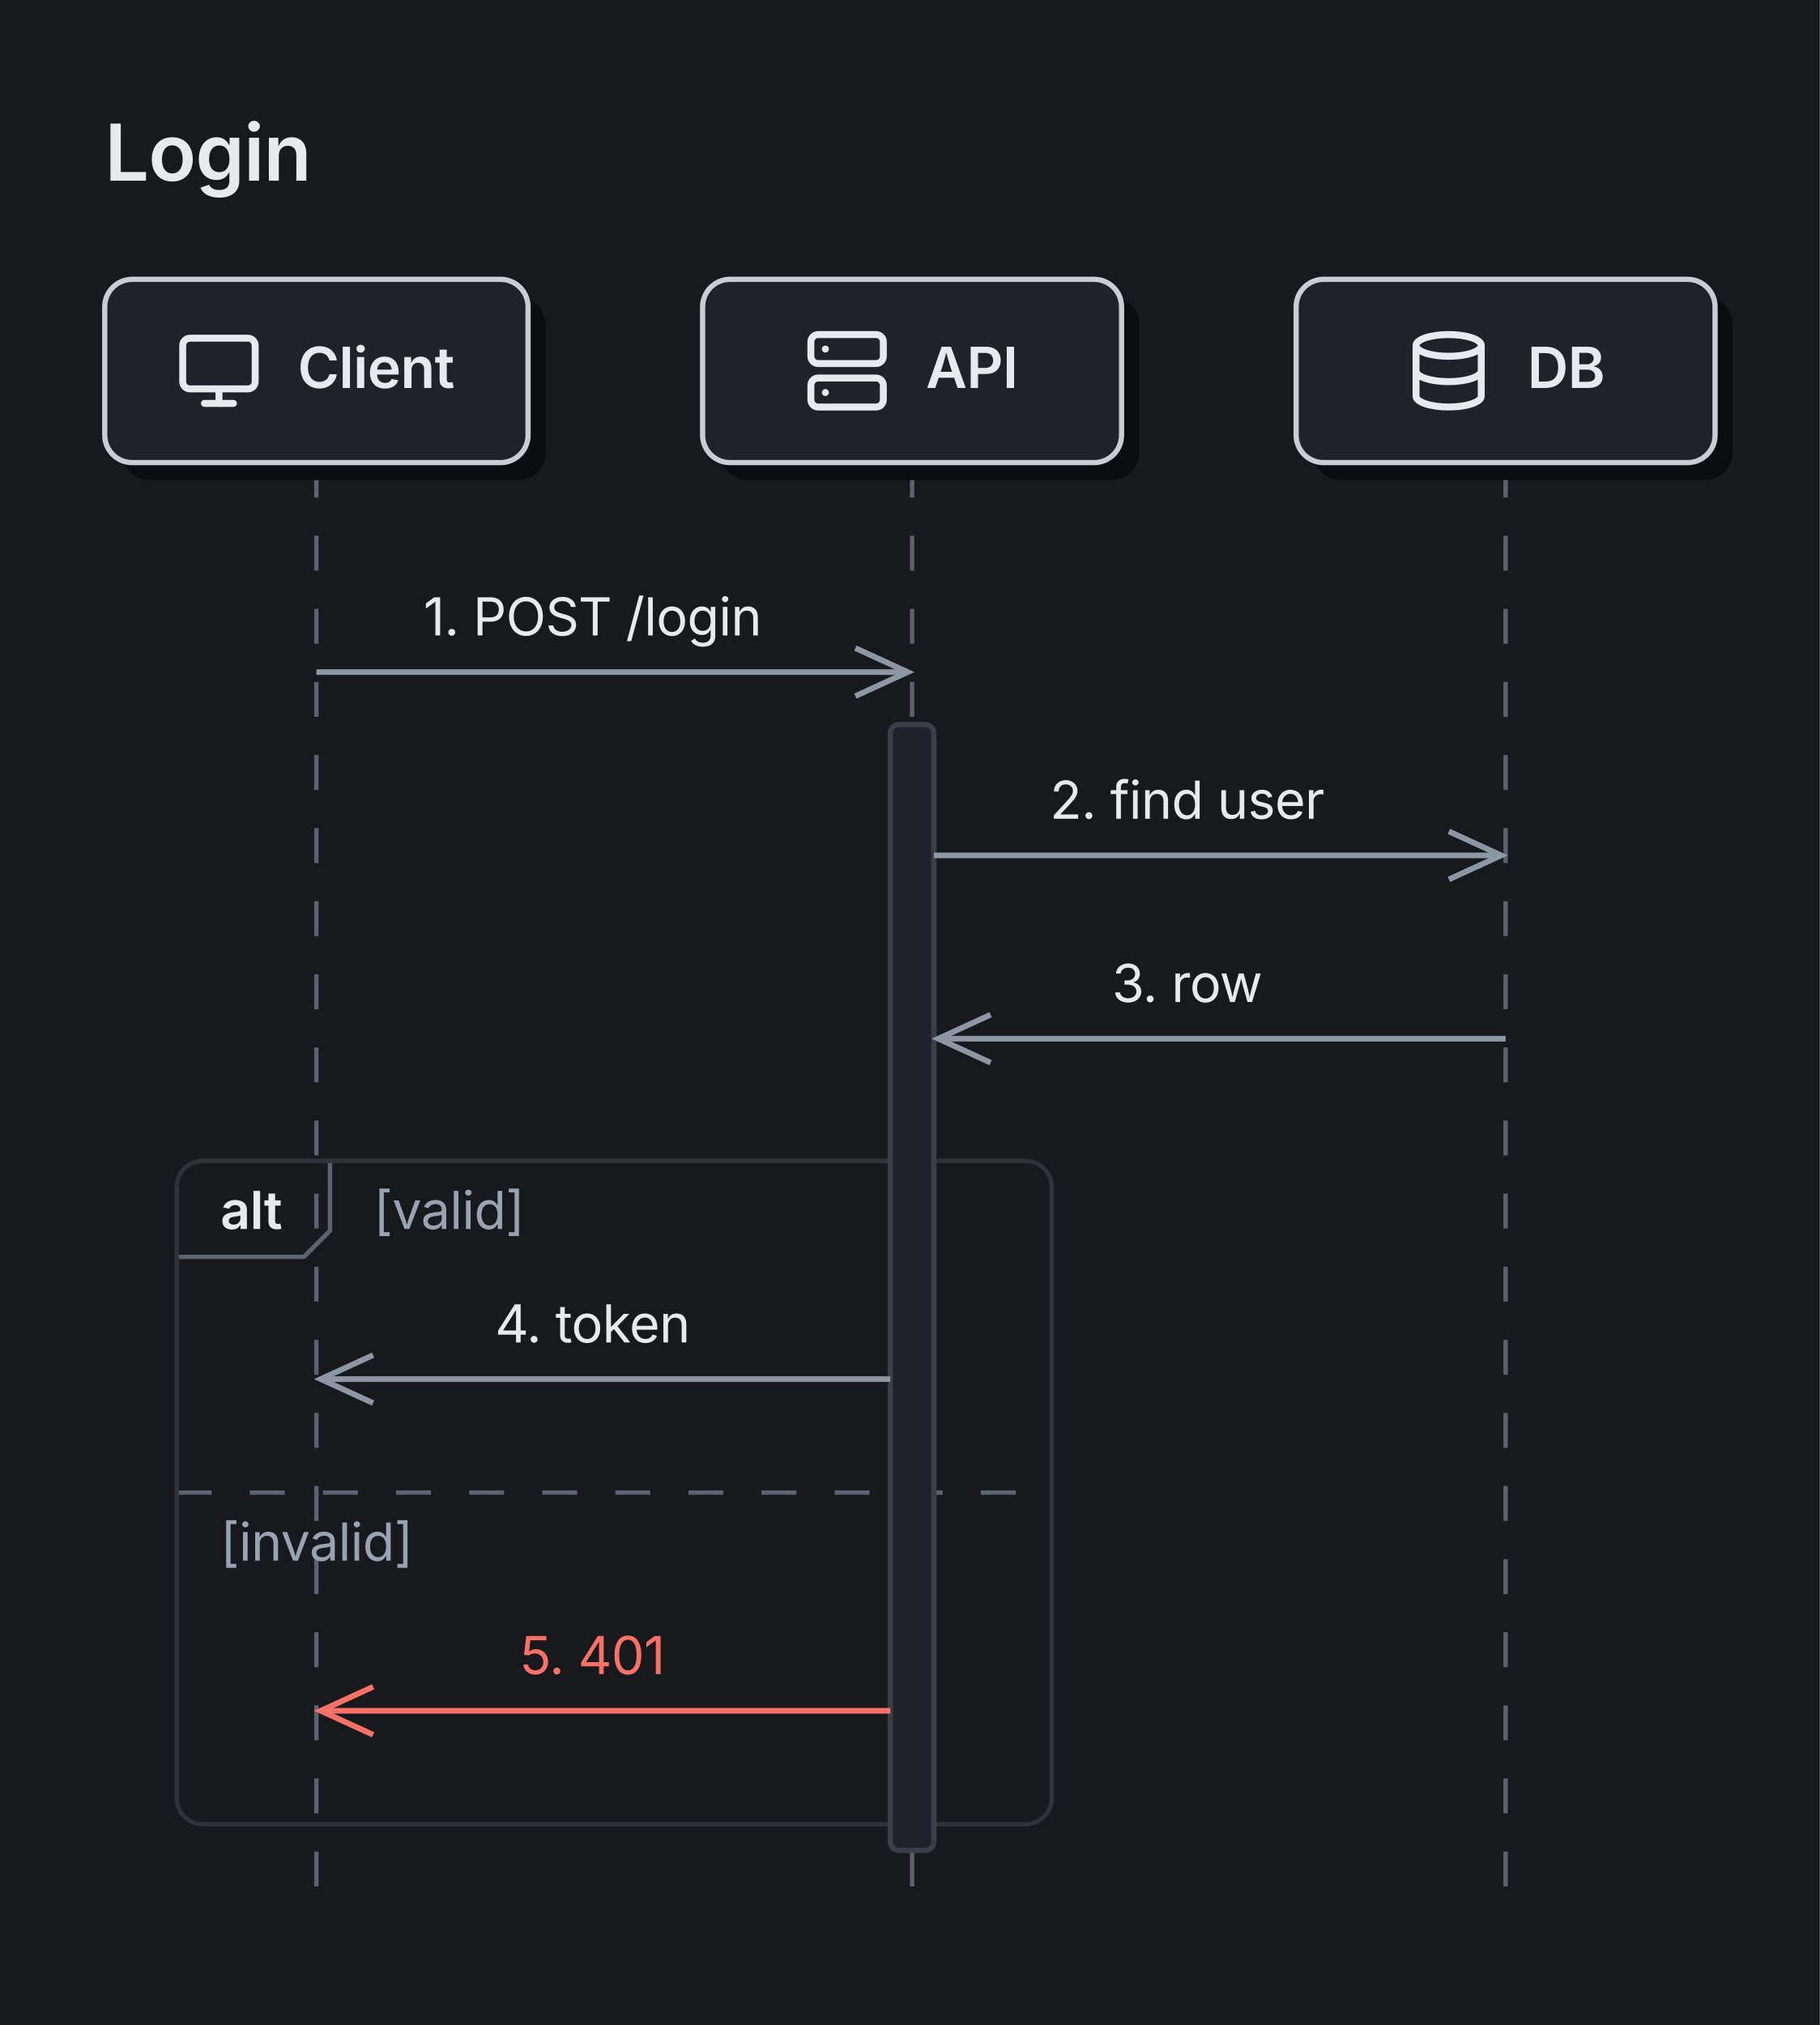
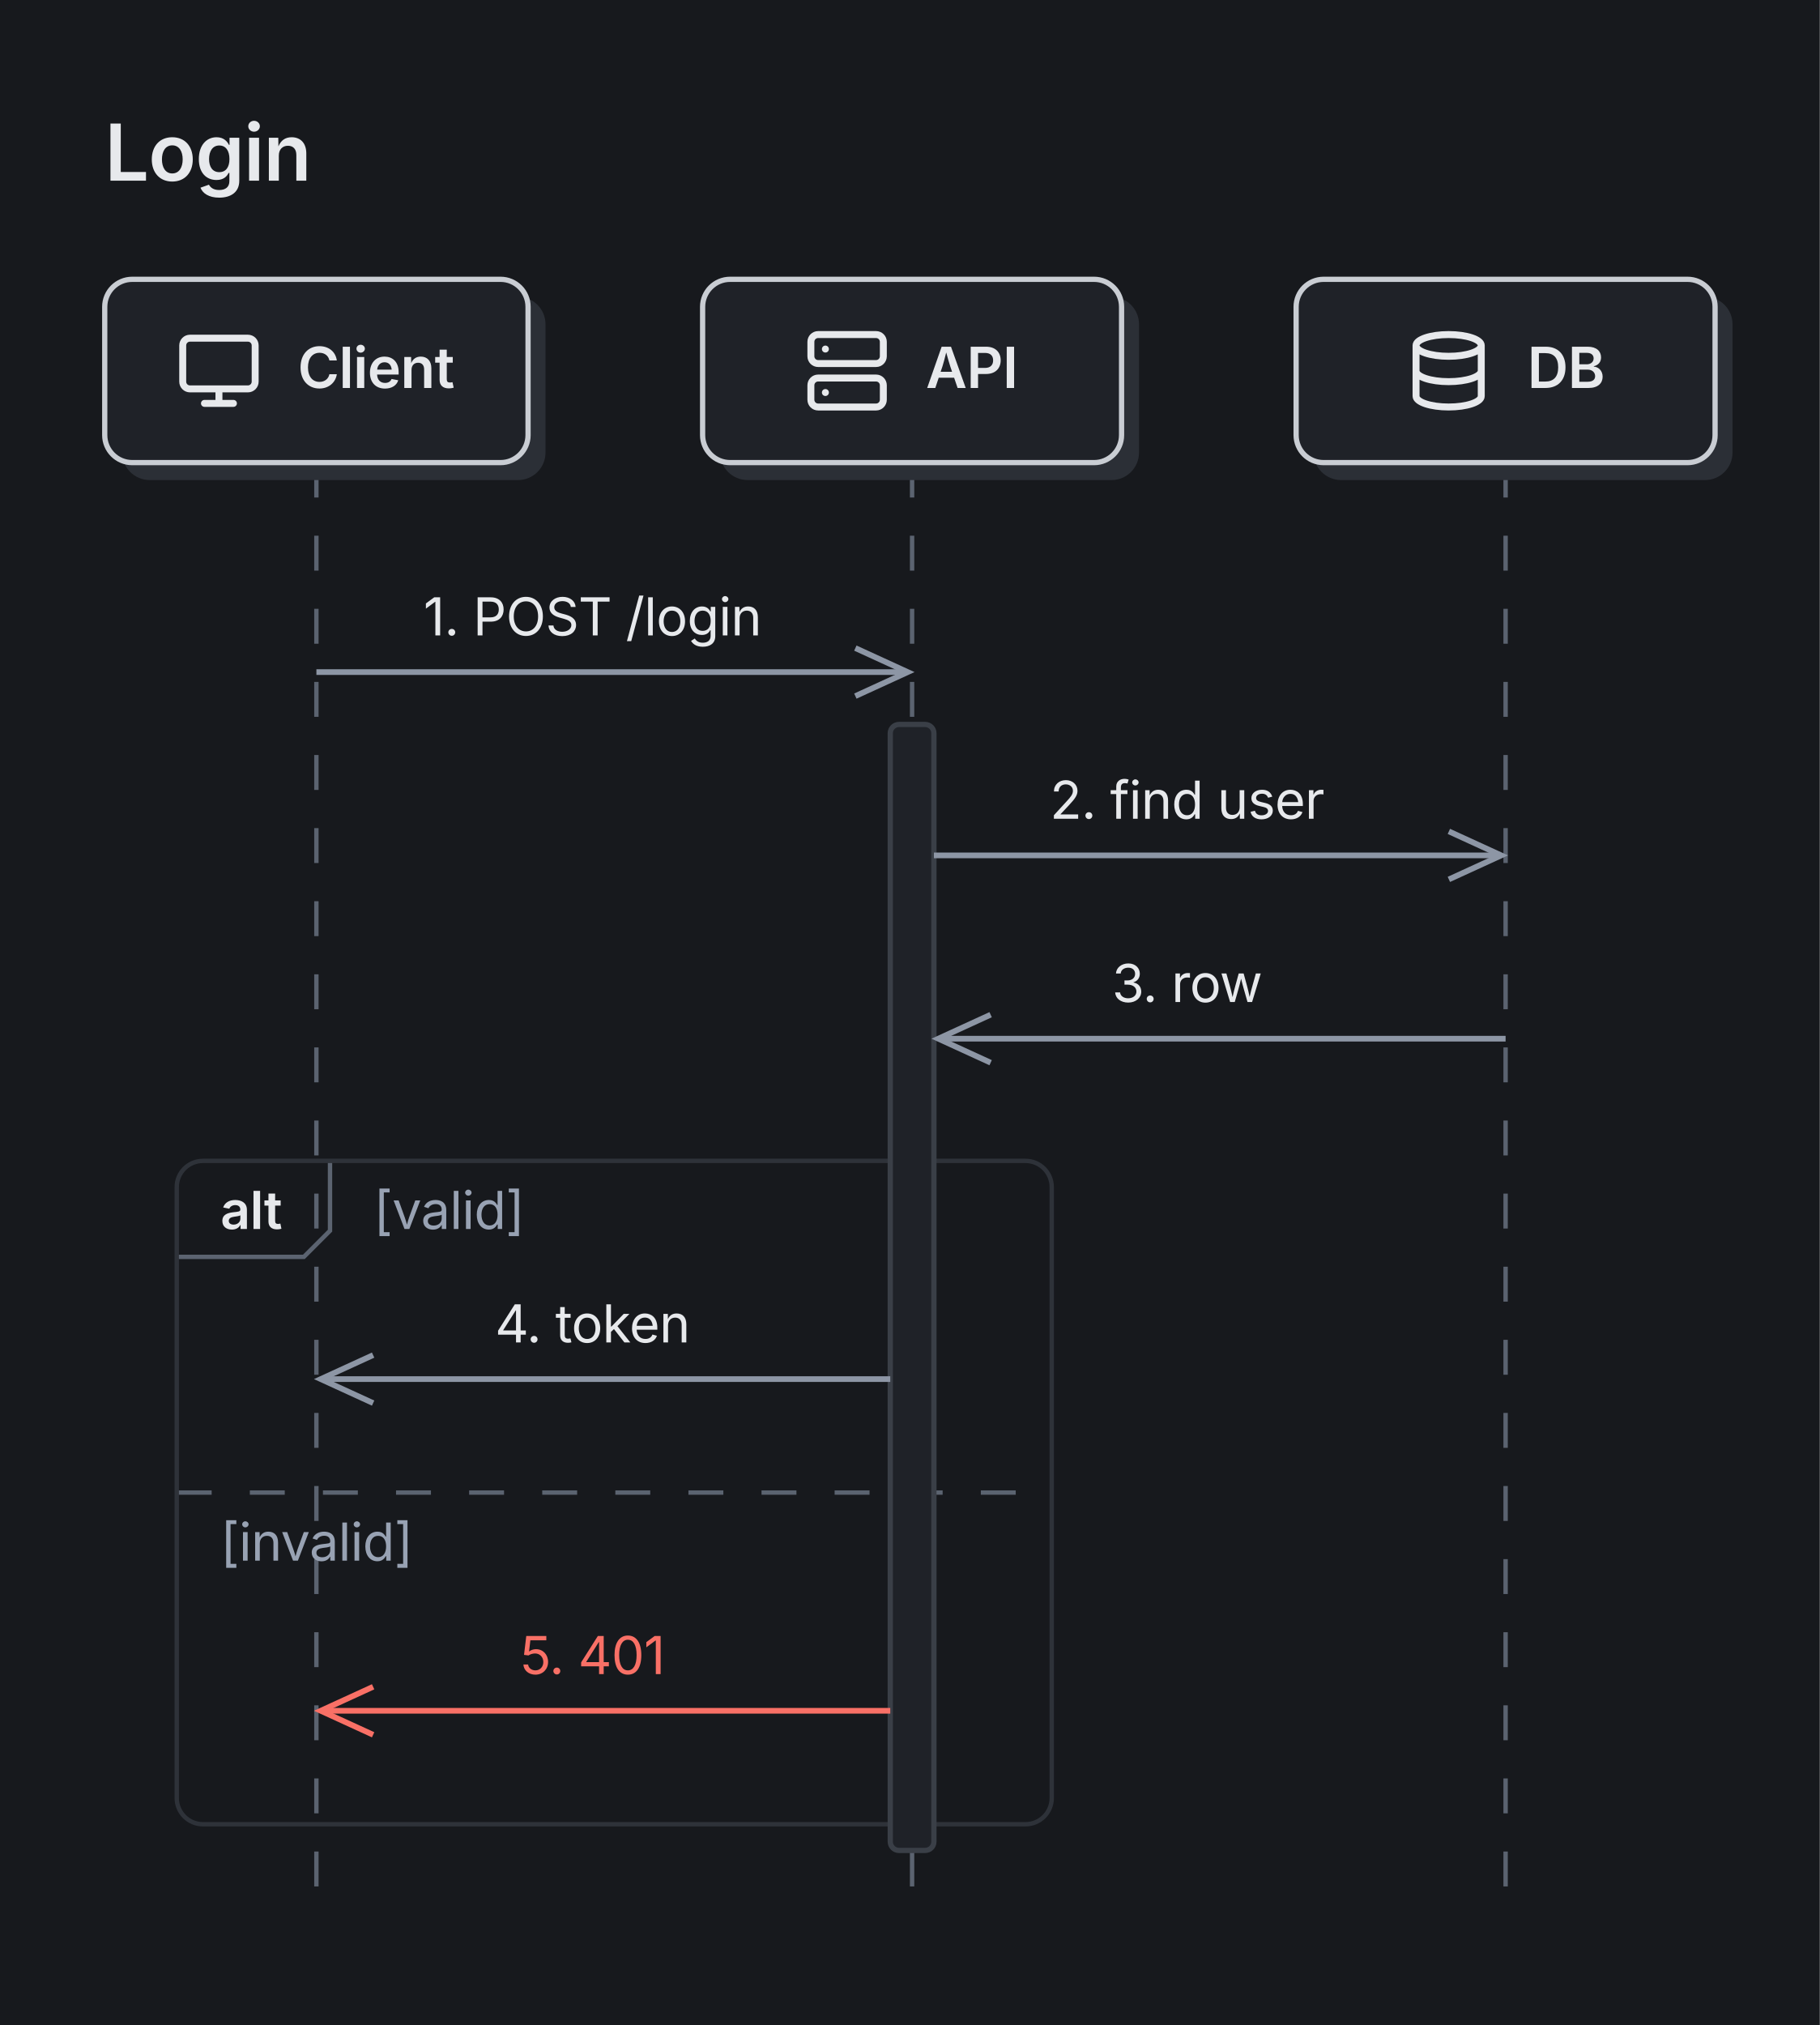
<svg xmlns="http://www.w3.org/2000/svg" width="417" height="464" viewBox="0 0 417 464" font-family="Inter, 'Inter var', system-ui, -apple-system, 'Segoe UI', 'Noto Sans KR', sans-serif" letter-spacing="-0.01em" data-diagram="sequence" data-theme="dark">
  <rect width="417" height="464" fill="#17191d" />
  <polyline points="72.5,106 72.5,440" fill="none" stroke="#5b6370" stroke-width="1" stroke-dasharray="8 8.75" />
  <polyline points="209,106 209,440" fill="none" stroke="#5b6370" stroke-width="1" stroke-dasharray="8 8.75" />
  <polyline points="345,106 345,440" fill="none" stroke="#5b6370" stroke-width="1" stroke-dasharray="8 8.75" />
  <polyline points="75.62,266 75.62,282 69.62,288 40.5,288" fill="none" stroke="#5b6370" stroke-width="1" />
  <polyline points="40.5,342 241,342" fill="none" stroke="#5b6370" stroke-width="1" stroke-dasharray="8 8.75" />
  <g data-role="frame">
    <rect x="40.5" y="266" width="200.5" height="152" rx="6" fill="none" stroke="#2e3239" stroke-width="1" stroke-linejoin="round" />
  </g>
  <g data-role="activation">
    <rect x="204" y="166" width="10" height="258" rx="2" fill="#1f2228" stroke="#3a3f47" stroke-width="1.2" stroke-linejoin="round" />
  </g>
  <g data-role="column" data-id="Client">
-     <rect x="28" y="68" width="97" height="42" rx="6.3" fill="#0b0c0e" stroke="none" />
+     <rect x="28" y="68" width="97" height="42" rx="6.3" fill="#2b2f36" stroke="none" />
    <rect x="24" y="64" width="97" height="42" rx="6.3" fill="#1f2228" stroke="#c9cdd3" stroke-width="1.2" stroke-linejoin="round" />
  </g>
  <g data-icon="monitor" data-icon-set="lucide" transform="translate(40.21 75) scale(0.83)">
    <path d="M4 3h16a2 2 0 0 1 2 2v10a2 2 0 0 1 -2 2h-16a2 2 0 0 1 -2 -2v-10a2 2 0 0 1 2 -2Z M8 21L16 21 M12 17L12 21" fill="none" stroke="#e7e9ec" stroke-width="1.92" stroke-linecap="round" stroke-linejoin="round" />
  </g>
  <text font-size="13" font-weight="600" fill="#e7e9ec" text-anchor="start" xml:space="preserve">
    <tspan x="68.21" y="88.9">Client</tspan>
  </text>
  <g data-role="column" data-id="API">
-     <rect x="165" y="68" width="96" height="42" rx="6.3" fill="#0b0c0e" stroke="none" />
+     <rect x="165" y="68" width="96" height="42" rx="6.3" fill="#2b2f36" stroke="none" />
    <rect x="161" y="64" width="96" height="42" rx="6.3" fill="#1f2228" stroke="#c9cdd3" stroke-width="1.2" stroke-linejoin="round" />
  </g>
  <g data-icon="server" data-icon-set="lucide" transform="translate(184.15 75) scale(0.83)">
    <path d="M4 2h16a2 2 0 0 1 2 2v4a2 2 0 0 1 -2 2h-16a2 2 0 0 1 -2 -2v-4a2 2 0 0 1 2 -2Z M4 14h16a2 2 0 0 1 2 2v4a2 2 0 0 1 -2 2h-16a2 2 0 0 1 -2 -2v-4a2 2 0 0 1 2 -2Z M6 6L6.01 6 M6 18L6.01 18" fill="none" stroke="#e7e9ec" stroke-width="1.92" stroke-linecap="round" stroke-linejoin="round" />
  </g>
  <text font-size="13" font-weight="600" fill="#e7e9ec" text-anchor="start" xml:space="preserve">
    <tspan x="212.15" y="88.9">API</tspan>
  </text>
  <g data-role="column" data-id="DB">
-     <rect x="301" y="68" width="96" height="42" rx="6.3" fill="#0b0c0e" stroke="none" />
+     <rect x="301" y="68" width="96" height="42" rx="6.3" fill="#2b2f36" stroke="none" />
    <rect x="297" y="64" width="96" height="42" rx="6.3" fill="#1f2228" stroke="#c9cdd3" stroke-width="1.2" stroke-linejoin="round" />
  </g>
  <g data-icon="database" data-icon-set="lucide" transform="translate(321.99 75) scale(0.83)">
    <path d="M3 5a9 3 0 1 0 18 0a9 3 0 1 0 -18 0 M3 5V19A9 3 0 0 0 21 19V5 M3 12A9 3 0 0 0 21 12" fill="none" stroke="#e7e9ec" stroke-width="1.92" stroke-linecap="round" stroke-linejoin="round" />
  </g>
  <text font-size="13" font-weight="600" fill="#e7e9ec" text-anchor="start" xml:space="preserve">
    <tspan x="349.99" y="88.9">DB</tspan>
  </text>
  <g data-edge="m72">
    <path d="M72.5 154L207.5 154" fill="none" stroke="#8d96a5" stroke-width="1.3" stroke-linecap="butt" stroke-linejoin="miter" />
    <path d="M196 148.5L208 154L196 159.5" fill="none" stroke="#8d96a5" stroke-width="1.3" stroke-linejoin="miter" />
  </g>
  <g data-edge="m123">
    <path d="M214 196L343.5 196" fill="none" stroke="#8d96a5" stroke-width="1.3" stroke-linecap="butt" stroke-linejoin="miter" />
    <path d="M332 190.5L344 196L332 201.5" fill="none" stroke="#8d96a5" stroke-width="1.3" stroke-linejoin="miter" />
  </g>
  <g data-edge="m159">
    <path d="M345 238L215.5 238" fill="none" stroke="#8d96a5" stroke-width="1.3" stroke-linecap="butt" stroke-linejoin="miter" />
    <path d="M227 243.5L215 238L227 232.5" fill="none" stroke="#8d96a5" stroke-width="1.3" stroke-linejoin="miter" />
  </g>
  <g data-edge="m197">
    <path d="M204 316L74 316" fill="none" stroke="#8d96a5" stroke-width="1.3" stroke-linecap="butt" stroke-linejoin="miter" />
    <path d="M85.5 321.5L73.5 316L85.5 310.5" fill="none" stroke="#8d96a5" stroke-width="1.3" stroke-linejoin="miter" />
  </g>
  <g data-edge="m245">
    <path d="M204 392L74 392" fill="none" stroke="#f97066" stroke-width="1.3" stroke-linecap="butt" stroke-linejoin="miter" />
    <path d="M85.5 397.5L73.5 392L85.5 386.5" fill="none" stroke="#f97066" stroke-width="1.3" stroke-linejoin="miter" />
  </g>
  <text font-size="12" fill="#e7e9ec" text-anchor="middle" xml:space="preserve">
    <tspan x="140.75" y="145.6">1. POST /login</tspan>
  </text>
  <text font-size="12" fill="#e7e9ec" text-anchor="middle" xml:space="preserve">
    <tspan x="277" y="187.6">2. find user</tspan>
  </text>
  <text font-size="12" fill="#e7e9ec" text-anchor="middle" xml:space="preserve">
    <tspan x="277" y="229.6">3. row</tspan>
  </text>
  <text font-size="12" font-weight="600" fill="#e7e9ec" text-anchor="start" xml:space="preserve">
    <tspan x="50.5" y="281.6">alt</tspan>
  </text>
  <text font-size="12" fill="#98a2b3" text-anchor="start" xml:space="preserve">
    <tspan x="85.62" y="281.6">[valid]</tspan>
  </text>
  <text font-size="12" fill="#e7e9ec" text-anchor="middle" xml:space="preserve">
    <tspan x="140.75" y="307.6">4. token</tspan>
  </text>
  <text font-size="12" fill="#98a2b3" text-anchor="start" xml:space="preserve">
    <tspan x="50.5" y="357.6">[invalid]</tspan>
  </text>
  <text font-size="12" fill="#f97066" text-anchor="middle" xml:space="preserve">
    <tspan x="140.75" y="383.6">5. 401</tspan>
  </text>
  <text font-size="18" font-weight="600" fill="#e7e9ec" text-anchor="start" xml:space="preserve">
    <tspan x="24" y="41.4">Login</tspan>
  </text>
</svg>
